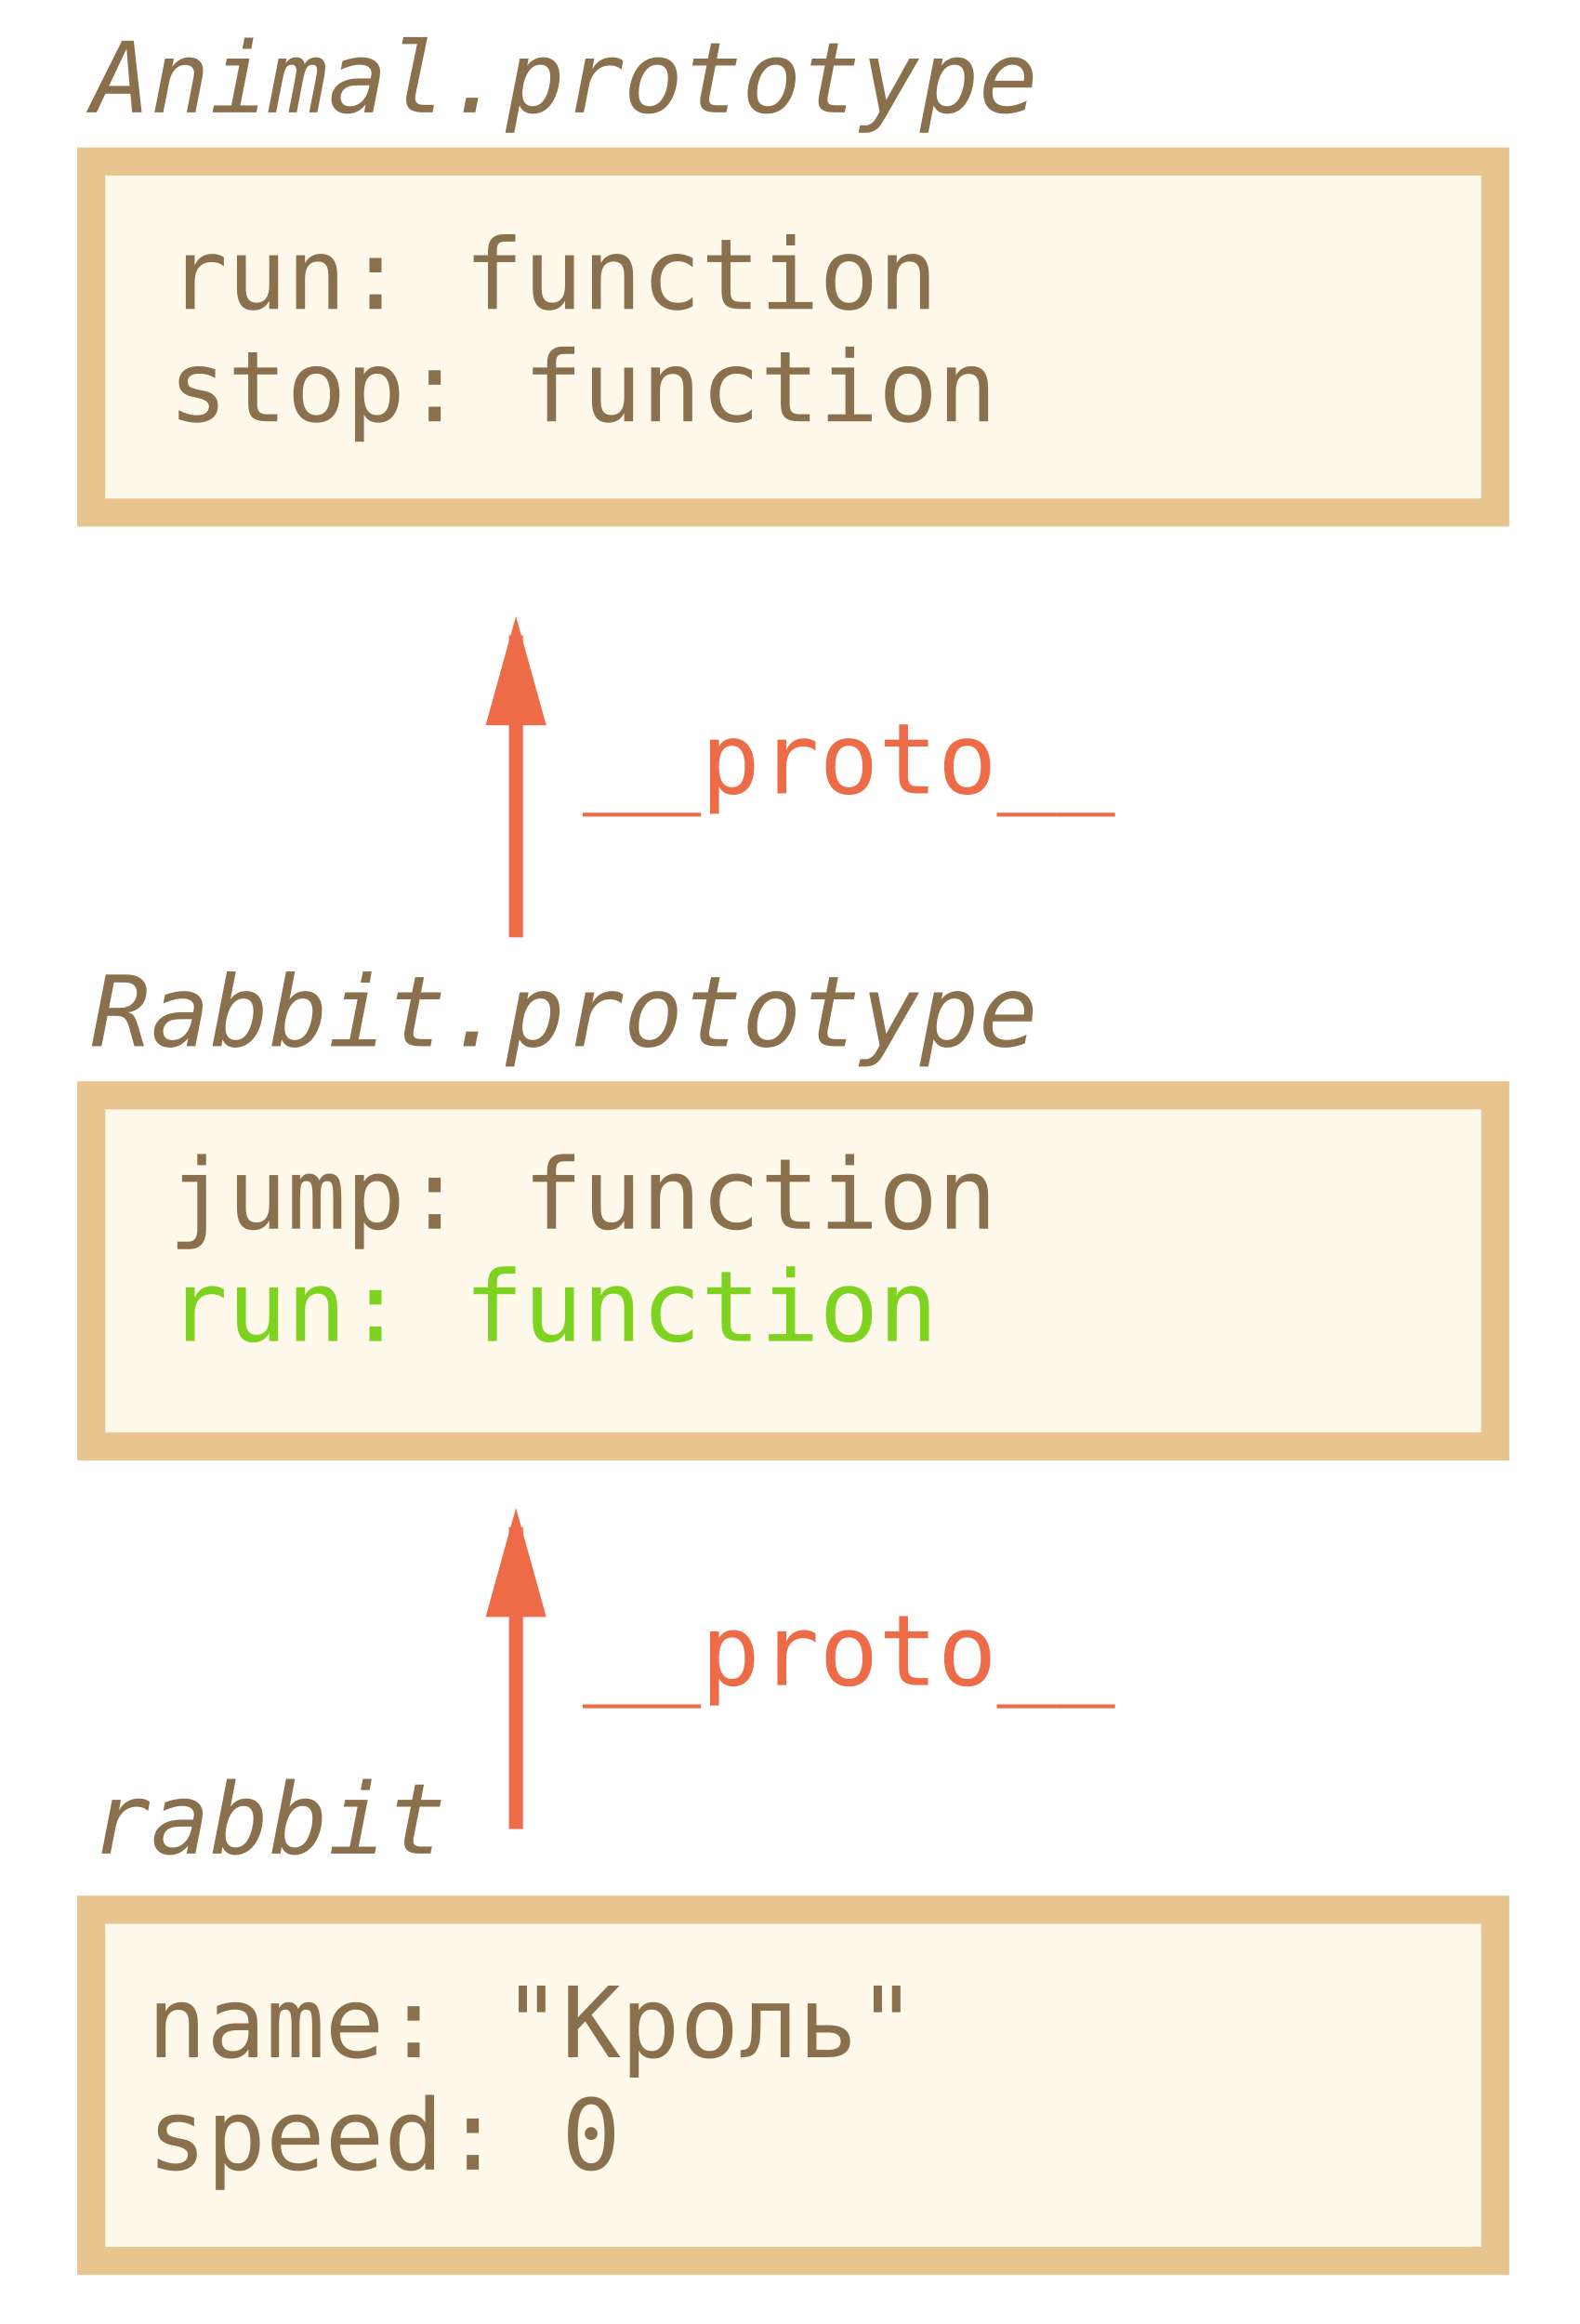
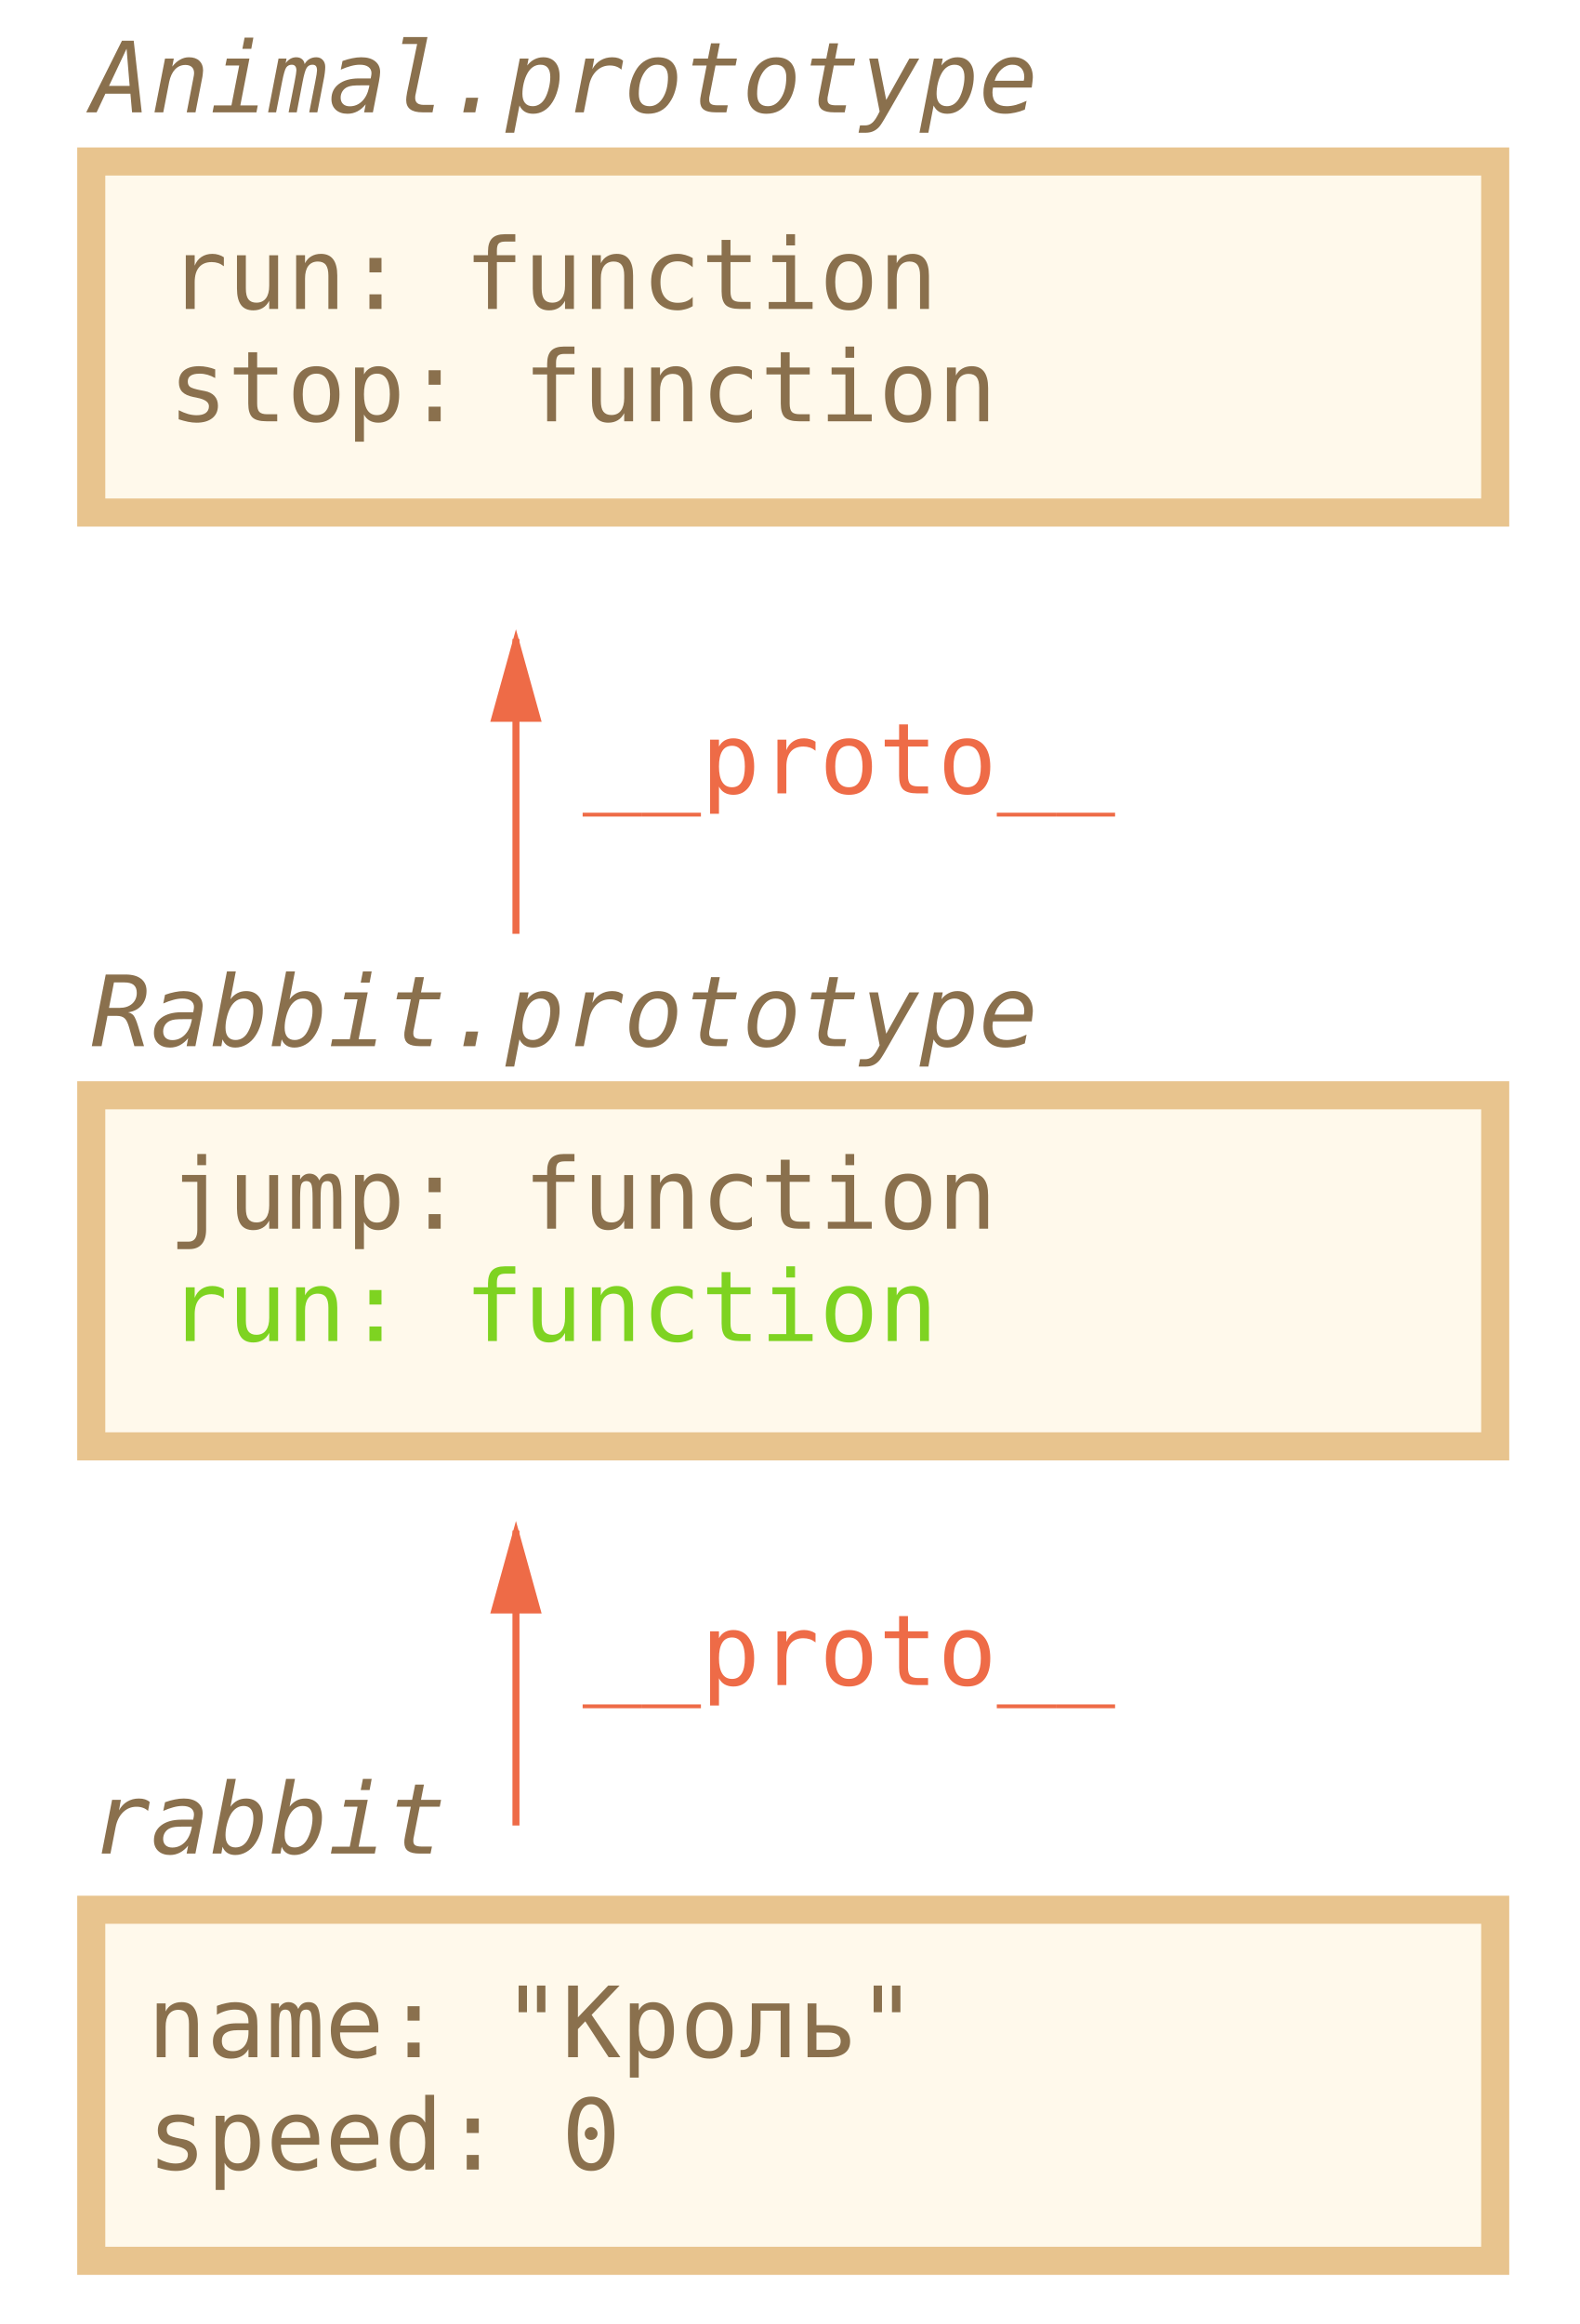
<svg xmlns="http://www.w3.org/2000/svg" width="225px" height="331px" viewBox="0 0 225 331" version="1.1">
  <defs />
  <g id="combined" stroke="none" stroke-width="1" fill="none" fill-rule="evenodd">
    <g id="class-inheritance-rabbit-run-animal.svg">
      <rect id="Rectangle-1" stroke="#E8C48E" stroke-width="4" fill="#FFF9EB" x="13" y="156" width="200" height="50" />
      <text id="jump:-function" font-family="Consolas" font-size="14" font-weight="normal">
        <tspan x="24" y="175" fill="#8A704D">jump: function</tspan>
        <tspan x="131.762" y="175" fill="#999647" />
        <tspan x="24" y="191" fill="#7ED321">run: function</tspan>
      </text>
      <text id="Rabbit.prototype" font-family="Consolas" font-size="14" font-style="italic" font-weight="normal" fill="#8A704D">
        <tspan x="13" y="149">Rabbit.prototype</tspan>
      </text>
      <text id="rabbit" font-family="Consolas" font-size="14" font-style="italic" font-weight="normal" fill="#8A704D">
        <tspan x="13" y="264">rabbit</tspan>
      </text>
      <rect id="Rectangle-1" stroke="#E8C48E" stroke-width="4" fill="#FFF9EB" x="13" y="23" width="200" height="50" />
      <text id="run:-function" font-family="Consolas" font-size="14" font-weight="normal" fill="#8A704D">
        <tspan x="24" y="44">run: function</tspan>
        <tspan x="24" y="60">stop: function</tspan>
      </text>
      <text id="Animal.prototype" font-family="Consolas" font-size="14" font-style="italic" font-weight="normal" fill="#8A704D">
        <tspan x="13" y="16">Animal.prototype</tspan>
      </text>
      <rect id="Rectangle-1" stroke="#E8C48E" stroke-width="4" fill="#FFF9EB" x="13" y="272" width="200" height="50" />
-       <path d="M73.5,259.5 L73.5,218.5" id="Line" stroke="#EE6B47" stroke-width="2" stroke-linecap="square" fill="#EE6B47" />
-       <path id="Line-decoration-1" d="M73.5,218.5 C72.45,222.28 71.55,225.52 70.5,229.3 C72.6,229.3 74.4,229.3 76.5,229.3 C75.45,225.52 74.55,222.28 73.5,218.5 C73.5,218.5 73.5,218.5 73.5,218.5 Z" stroke="#EE6B47" stroke-width="2" stroke-linecap="square" fill="#EE6B47" />
+       <path d="M73.5,259.5 L73.5,218.5" id="Line" stroke="#EE6B47" stroke-linecap="square" fill="#EE6B47" />
+       <path id="Line-decoration-1" d="M73.5,218.5 C72.45,222.28 71.55,225.52 70.5,229.3 C72.6,229.3 74.4,229.3 76.5,229.3 C75.45,225.52 74.55,222.28 73.5,218.5 C73.5,218.5 73.5,218.5 73.5,218.5 Z" stroke="#EE6B47" stroke-linecap="square" fill="#EE6B47" />
      <text id="__proto__" font-family="Consolas" font-size="14" font-weight="normal" fill="#EE6B47">
        <tspan x="83" y="240">__proto__</tspan>
      </text>
-       <path d="M73.5,132.5 L73.5,91.5" id="Line-2" stroke="#EE6B47" stroke-width="2" stroke-linecap="square" fill="#EE6B47" />
-       <path id="Line-2-decoration-1" d="M73.5,91.5 C72.45,95.28 71.55,98.52 70.5,102.3 C72.6,102.3 74.4,102.3 76.5,102.3 C75.45,98.52 74.55,95.28 73.5,91.5 C73.5,91.5 73.5,91.5 73.5,91.5 Z" stroke="#EE6B47" stroke-width="2" stroke-linecap="square" fill="#EE6B47" />
+       <path d="M73.5,132.5 L73.5,91.5" id="Line-2" stroke="#EE6B47" stroke-linecap="square" fill="#EE6B47" />
+       <path id="Line-2-decoration-1" d="M73.5,91.5 C72.45,95.28 71.55,98.52 70.5,102.3 C72.6,102.3 74.4,102.3 76.5,102.3 C75.45,98.52 74.55,95.28 73.5,91.5 C73.5,91.5 73.5,91.5 73.5,91.5 Z" stroke="#EE6B47" stroke-linecap="square" fill="#EE6B47" />
      <text id="__proto__-2" font-family="Consolas" font-size="14" font-weight="normal" fill="#EE6B47">
        <tspan x="83" y="113">__proto__</tspan>
      </text>
      <text id="name:-&quot;Кроль&quot;" font-family="Consolas" font-size="14" font-weight="normal" fill="#8A704D">
        <tspan x="21" y="293">name: "Кроль"</tspan>
        <tspan x="21" y="309">speed: 0</tspan>
      </text>
    </g>
  </g>
</svg>
